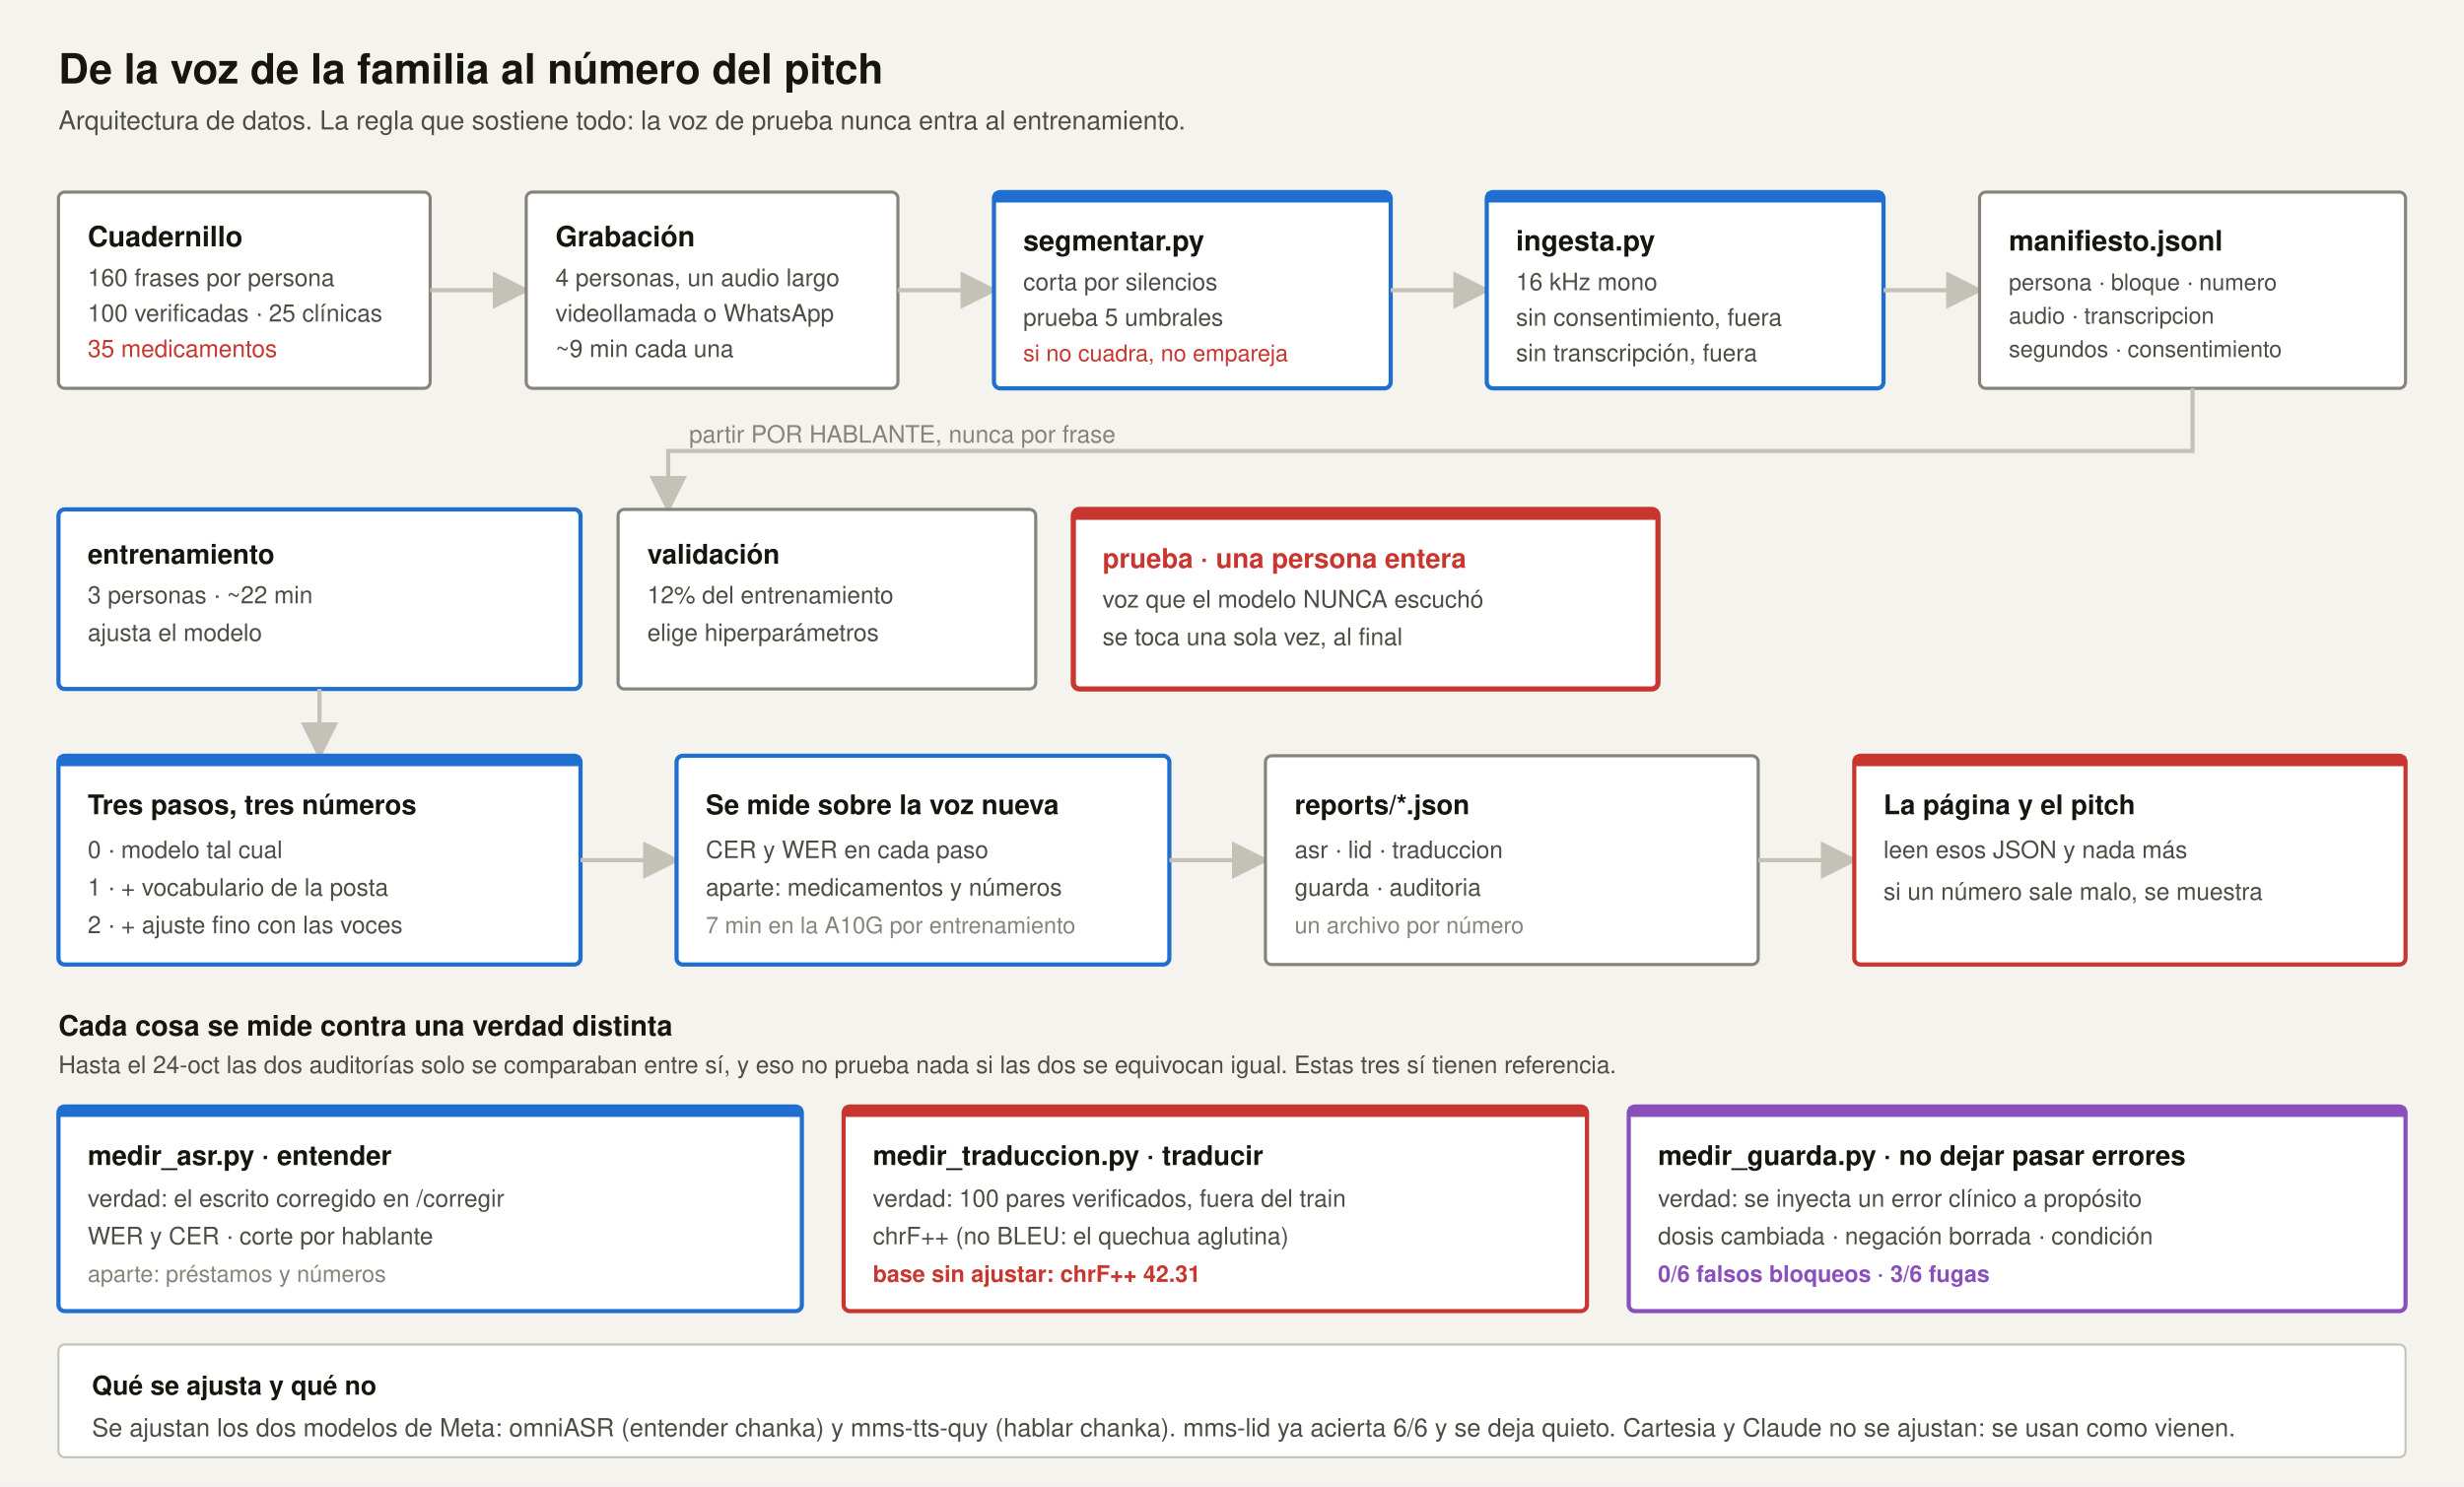
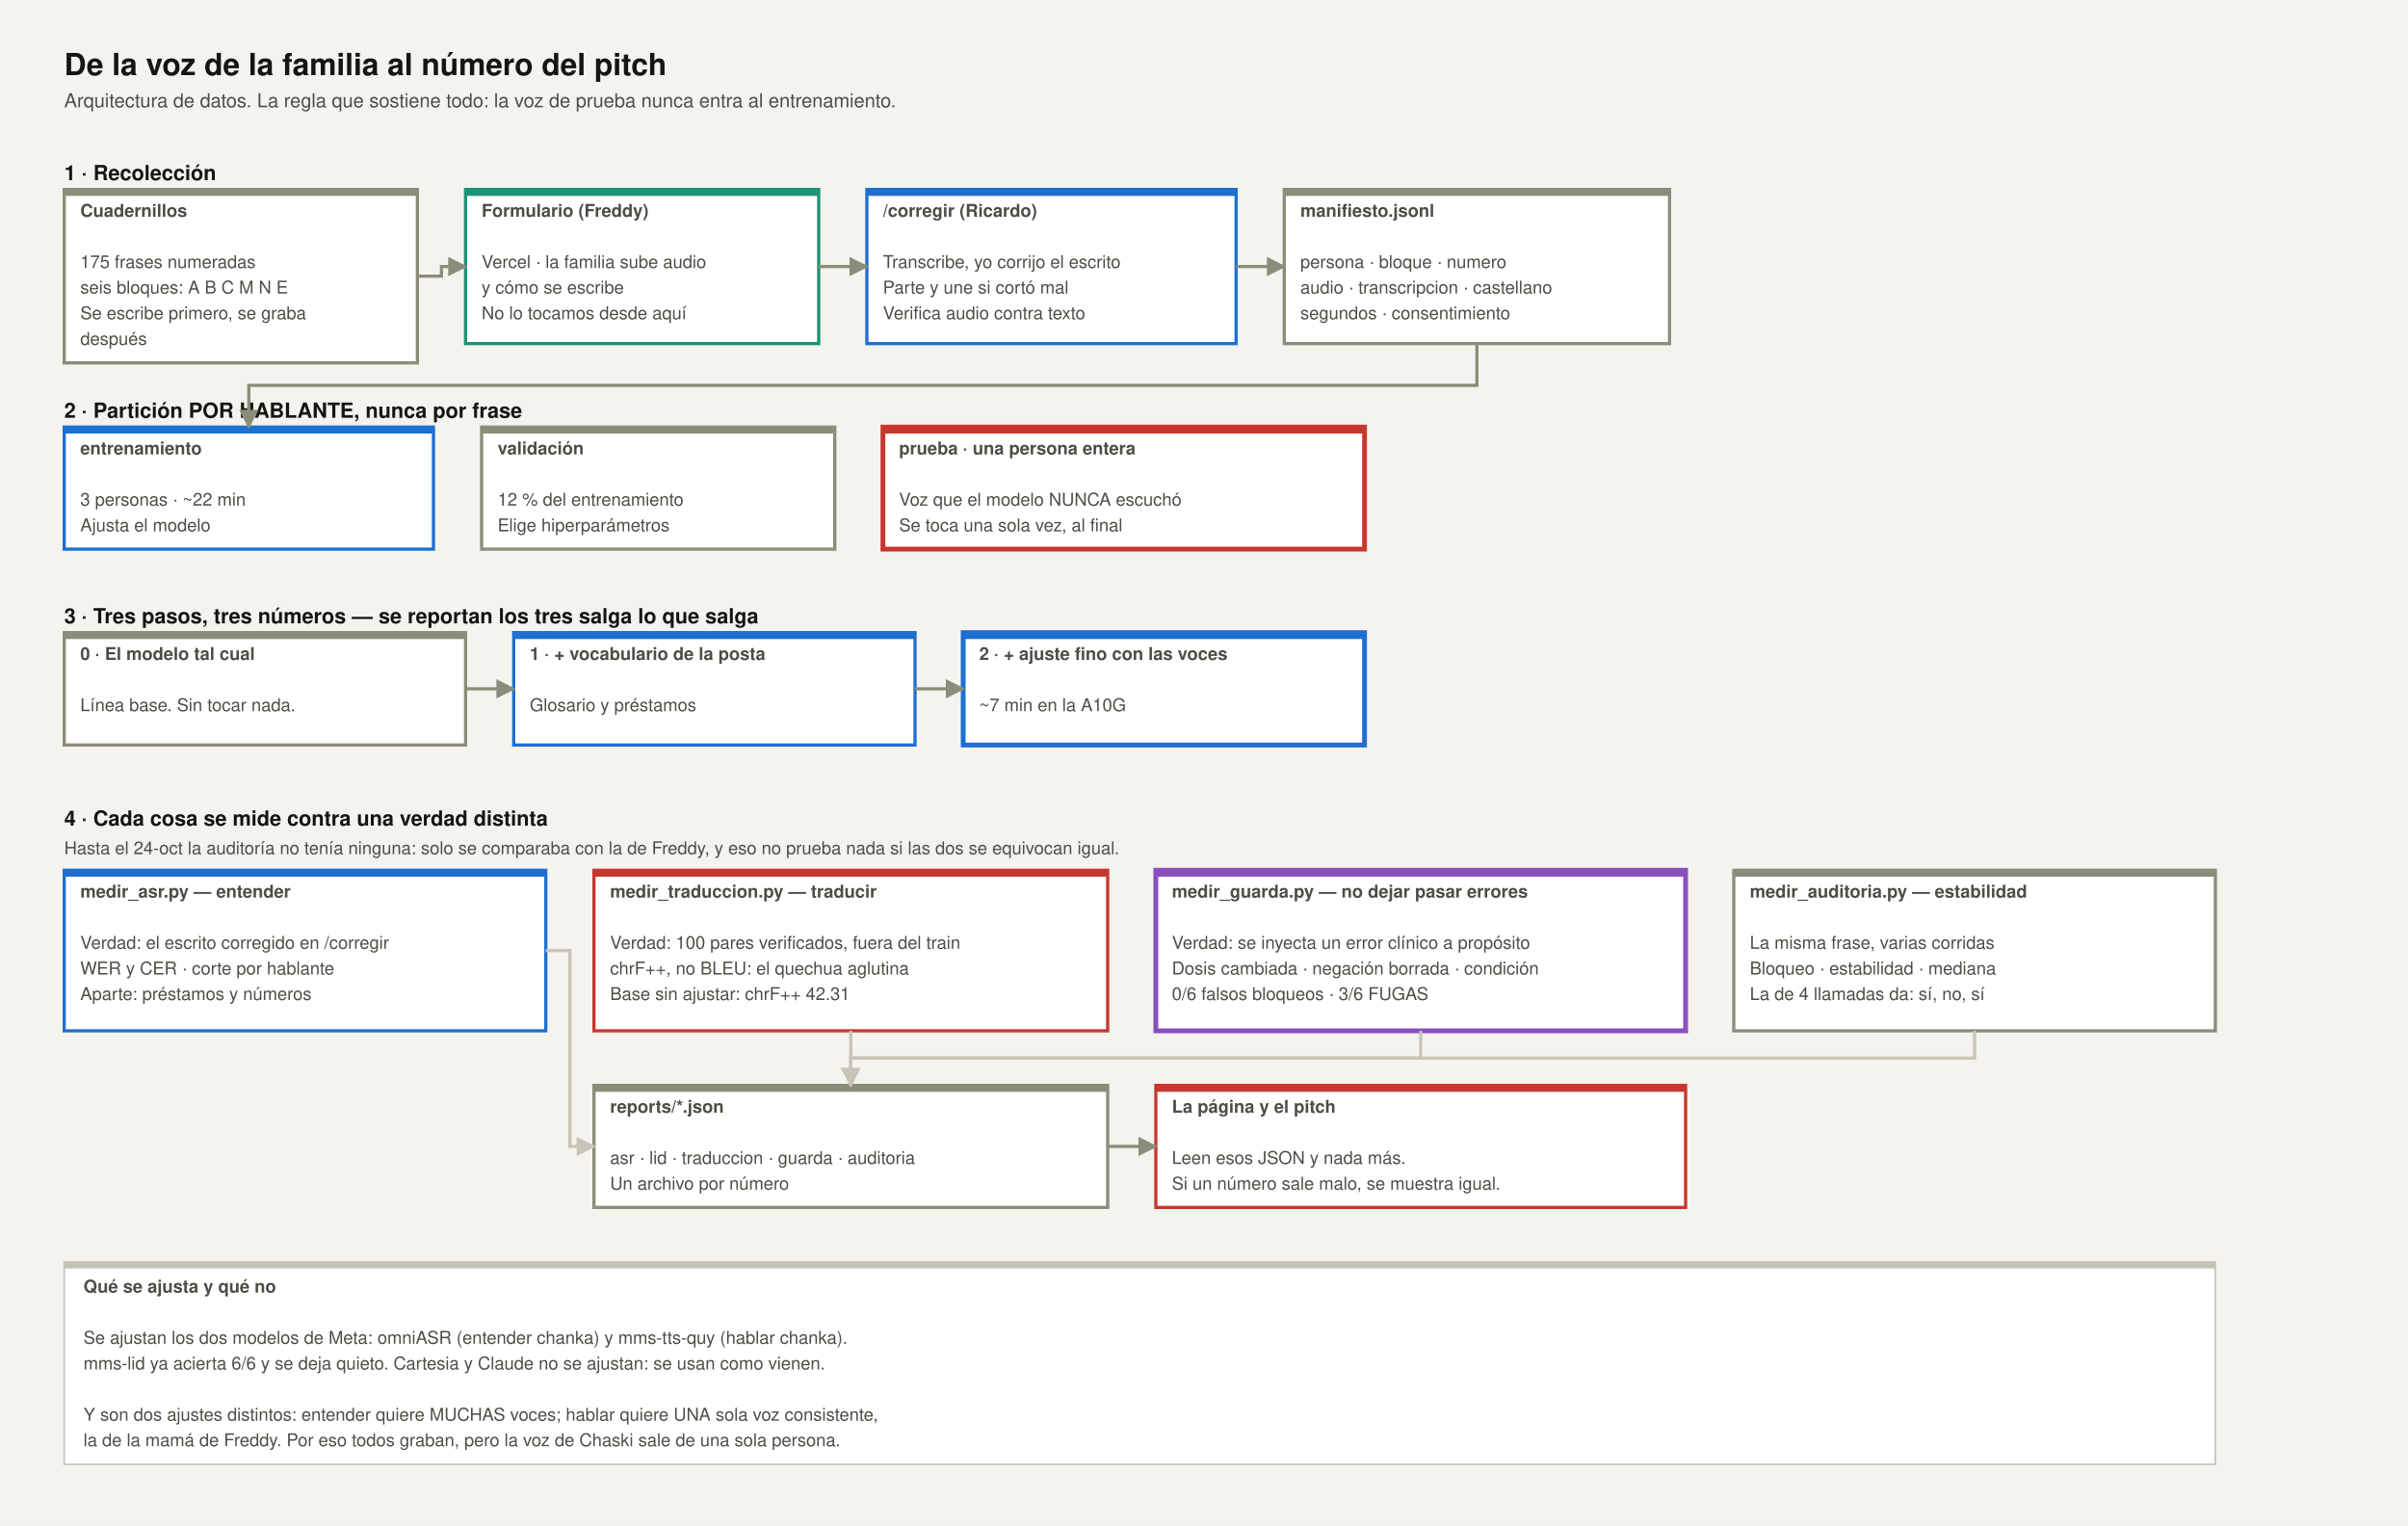
- <svg xmlns="http://www.w3.org/2000/svg" viewBox="0 0 1180 712" width="1180" height="712" font-family="Archivo, Helvetica, Arial, sans-serif">
-   <rect width="1180" height="712" fill="#f4f3ee" />
-   <text x="28" y="40" font-size="20" font-weight="700" fill="#16160f">De la voz de la familia al número del pitch</text>
-   <text x="28" y="62" font-size="12.5" fill="#4e4d45">Arquitectura de datos. La regla que sostiene todo: la voz de prueba nunca entra al entrenamiento.</text>
-   <g>
-     <rect x="28" y="92" width="178" height="94" rx="3" fill="#ffffff" stroke="#86847a" stroke-width="1.5" />
-     <text x="42" y="118" font-size="13.5" font-weight="600" fill="#16160f">Cuadernillo</text>
-     <text x="42" y="137" font-size="11.5" fill="#4e4d45">160 frases por persona</text>
-     <text x="42" y="154" font-size="11.5" fill="#4e4d45">100 verificadas · 25 clínicas</text>
-     <text x="42" y="171" font-size="11.5" fill="#c8372f">35 medicamentos</text>
-   </g>
-   <path d="M206 139 H 252" stroke="#c4c2b6" stroke-width="2" marker-end="url(#f)" />
-   <g>
-     <rect x="252" y="92" width="178" height="94" rx="3" fill="#ffffff" stroke="#86847a" stroke-width="1.5" />
-     <text x="266" y="118" font-size="13.5" font-weight="600" fill="#16160f">Grabación</text>
-     <text x="266" y="137" font-size="11.5" fill="#4e4d45">4 personas, un audio largo</text>
-     <text x="266" y="154" font-size="11.5" fill="#4e4d45">videollamada o WhatsApp</text>
-     <text x="266" y="171" font-size="11.5" fill="#4e4d45">~9 min cada una</text>
-   </g>
-   <path d="M430 139 H 476" stroke="#c4c2b6" stroke-width="2" marker-end="url(#f)" />
-   <g>
-     <rect x="476" y="92" width="190" height="94" rx="3" fill="#ffffff" stroke="#1f6fd0" stroke-width="2" />
-     <rect x="476" y="92" width="190" height="5" fill="#1f6fd0" />
-     <text x="490" y="120" font-size="13.5" font-weight="600" fill="#16160f">segmentar.py</text>
-     <text x="490" y="139" font-size="11.5" fill="#4e4d45">corta por silencios</text>
-     <text x="490" y="156" font-size="11.5" fill="#4e4d45">prueba 5 umbrales</text>
-     <text x="490" y="173" font-size="11" fill="#c8372f">si no cuadra, no empareja</text>
-   </g>
-   <path d="M666 139 H 712" stroke="#c4c2b6" stroke-width="2" marker-end="url(#f)" />
-   <g>
-     <rect x="712" y="92" width="190" height="94" rx="3" fill="#ffffff" stroke="#1f6fd0" stroke-width="2" />
-     <rect x="712" y="92" width="190" height="5" fill="#1f6fd0" />
-     <text x="726" y="120" font-size="13.5" font-weight="600" fill="#16160f">ingesta.py</text>
-     <text x="726" y="139" font-size="11.5" fill="#4e4d45">16 kHz mono</text>
-     <text x="726" y="156" font-size="11.5" fill="#4e4d45">sin consentimiento, fuera</text>
-     <text x="726" y="173" font-size="11.5" fill="#4e4d45">sin transcripción, fuera</text>
-   </g>
-   <path d="M902 139 H 948" stroke="#c4c2b6" stroke-width="2" marker-end="url(#f)" />
-   <g>
-     <rect x="948" y="92" width="204" height="94" rx="3" fill="#ffffff" stroke="#86847a" stroke-width="1.5" />
-     <text x="962" y="120" font-size="13.5" font-weight="600" fill="#16160f">manifiesto.jsonl</text>
-     <text x="962" y="139" font-size="11" fill="#4e4d45">persona · bloque · numero</text>
-     <text x="962" y="155" font-size="11" fill="#4e4d45">audio · transcripcion</text>
-     <text x="962" y="171" font-size="11" fill="#4e4d45">segundos · consentimiento</text>
-   </g>
-   <path d="M1050 186 V 216 H 320 V 244" stroke="#c4c2b6" stroke-width="2" fill="none" marker-end="url(#f)" />
-   <text x="330" y="212" font-size="11.5" fill="#86847a">partir POR HABLANTE, nunca por frase</text>
-   <g>
-     <rect x="28" y="244" width="250" height="86" rx="3" fill="#ffffff" stroke="#1f6fd0" stroke-width="2" />
-     <text x="42" y="270" font-size="13" font-weight="600" fill="#16160f">entrenamiento</text>
-     <text x="42" y="289" font-size="11.5" fill="#4e4d45">3 personas · ~22 min</text>
-     <text x="42" y="307" font-size="11.5" fill="#4e4d45">ajusta el modelo</text>
-   </g>
-   <g>
-     <rect x="296" y="244" width="200" height="86" rx="3" fill="#ffffff" stroke="#86847a" stroke-width="1.5" />
-     <text x="310" y="270" font-size="13" font-weight="600" fill="#16160f">validación</text>
-     <text x="310" y="289" font-size="11.5" fill="#4e4d45">12% del entrenamiento</text>
-     <text x="310" y="307" font-size="11.5" fill="#4e4d45">elige hiperparámetros</text>
-   </g>
-   <g>
-     <rect x="514" y="244" width="280" height="86" rx="3" fill="#ffffff" stroke="#c8372f" stroke-width="2.5" />
-     <rect x="514" y="244" width="280" height="5" fill="#c8372f" />
-     <text x="528" y="272" font-size="13" font-weight="700" fill="#c8372f">prueba · una persona entera</text>
-     <text x="528" y="291" font-size="11.5" fill="#4e4d45">voz que el modelo NUNCA escuchó</text>
-     <text x="528" y="309" font-size="11.5" fill="#4e4d45">se toca una sola vez, al final</text>
-   </g>
-   <path d="M153 330 V 362" stroke="#c4c2b6" stroke-width="2" marker-end="url(#f)" />
-   <g>
-     <rect x="28" y="362" width="250" height="100" rx="3" fill="#ffffff" stroke="#1f6fd0" stroke-width="2" />
-     <rect x="28" y="362" width="250" height="5" fill="#1f6fd0" />
-     <text x="42" y="390" font-size="13" font-weight="600" fill="#16160f">Tres pasos, tres números</text>
-     <text x="42" y="411" font-size="11.5" fill="#4e4d45">0 · modelo tal cual</text>
-     <text x="42" y="429" font-size="11.5" fill="#4e4d45">1 · + vocabulario de la posta</text>
-     <text x="42" y="447" font-size="11.5" fill="#4e4d45">2 · + ajuste fino con las voces</text>
-   </g>
-   <path d="M278 412 H 324" stroke="#c4c2b6" stroke-width="2" marker-end="url(#f)" />
-   <g>
-     <rect x="324" y="362" width="236" height="100" rx="3" fill="#ffffff" stroke="#1f6fd0" stroke-width="2" />
-     <text x="338" y="390" font-size="13" font-weight="600" fill="#16160f">Se mide sobre la voz nueva</text>
-     <text x="338" y="411" font-size="11.5" fill="#4e4d45">CER y WER en cada paso</text>
-     <text x="338" y="429" font-size="11.5" fill="#4e4d45">aparte: medicamentos y números</text>
-     <text x="338" y="447" font-size="11" fill="#86847a">7 min en la A10G por entrenamiento</text>
-   </g>
-   <path d="M560 412 H 606" stroke="#c4c2b6" stroke-width="2" marker-end="url(#f)" />
-   <g>
-     <rect x="606" y="362" width="236" height="100" rx="3" fill="#ffffff" stroke="#86847a" stroke-width="1.5" />
-     <text x="620" y="390" font-size="13" font-weight="600" fill="#16160f">reports/*.json</text>
-     <text x="620" y="411" font-size="11.5" fill="#4e4d45">asr · lid · traduccion</text>
-     <text x="620" y="429" font-size="11.5" fill="#4e4d45">guarda · auditoria</text>
-     <text x="620" y="447" font-size="11" fill="#86847a">un archivo por número</text>
-   </g>
-   <path d="M842 412 H 888" stroke="#c4c2b6" stroke-width="2" marker-end="url(#f)" />
-   <g>
-     <rect x="888" y="362" width="264" height="100" rx="3" fill="#ffffff" stroke="#c8372f" stroke-width="2" />
-     <rect x="888" y="362" width="264" height="5" fill="#c8372f" />
-     <text x="902" y="390" font-size="13" font-weight="600" fill="#16160f">La página y el pitch</text>
-     <text x="902" y="411" font-size="11.5" fill="#4e4d45">leen esos JSON y nada más</text>
-     <text x="902" y="431" font-size="11.5" fill="#4e4d45">si un número sale malo, se muestra</text>
-   </g>
-   <text x="28" y="496" font-size="13.5" font-weight="700" fill="#16160f">Cada cosa se mide contra una verdad distinta</text>
-   <text x="28" y="514" font-size="11.5" fill="#4e4d45">Hasta el 24-oct las dos auditorías solo se comparaban entre sí, y eso no prueba nada si las dos se equivocan igual. Estas tres sí tienen referencia.</text>
-   <g>
-     <rect x="28" y="530" width="356" height="98" rx="3" fill="#ffffff" stroke="#1f6fd0" stroke-width="2" />
-     <rect x="28" y="530" width="356" height="5" fill="#1f6fd0" />
-     <text x="42" y="558" font-size="13" font-weight="600" fill="#16160f">medir_asr.py · entender</text>
-     <text x="42" y="578" font-size="11.5" fill="#4e4d45">verdad: el escrito corregido en /corregir</text>
-     <text x="42" y="596" font-size="11.5" fill="#4e4d45">WER y CER · corte por hablante</text>
-     <text x="42" y="614" font-size="11" fill="#86847a">aparte: préstamos y números</text>
-   </g>
-   <g>
-     <rect x="404" y="530" width="356" height="98" rx="3" fill="#ffffff" stroke="#c8372f" stroke-width="2" />
-     <rect x="404" y="530" width="356" height="5" fill="#c8372f" />
-     <text x="418" y="558" font-size="13" font-weight="600" fill="#16160f">medir_traduccion.py · traducir</text>
-     <text x="418" y="578" font-size="11.5" fill="#4e4d45">verdad: 100 pares verificados, fuera del train</text>
-     <text x="418" y="596" font-size="11.5" fill="#4e4d45">chrF++ (no BLEU: el quechua aglutina)</text>
-     <text x="418" y="614" font-size="11" font-weight="700" fill="#c8372f">base sin ajustar: chrF++ 42.31</text>
-   </g>
-   <g>
-     <rect x="780" y="530" width="372" height="98" rx="3" fill="#ffffff" stroke="#8a4fbd" stroke-width="2" />
-     <rect x="780" y="530" width="372" height="5" fill="#8a4fbd" />
-     <text x="794" y="558" font-size="13" font-weight="600" fill="#16160f">medir_guarda.py · no dejar pasar errores</text>
-     <text x="794" y="578" font-size="11.5" fill="#4e4d45">verdad: se inyecta un error clínico a propósito</text>
-     <text x="794" y="596" font-size="11.5" fill="#4e4d45">dosis cambiada · negación borrada · condición</text>
-     <text x="794" y="614" font-size="11" font-weight="700" fill="#8a4fbd">0/6 falsos bloqueos · 3/6 fugas</text>
-   </g>
-   <rect x="28" y="644" width="1124" height="54" rx="3" fill="#ffffff" stroke="#c4c2b6" />
-   <text x="44" y="668" font-size="12.5" font-weight="700" fill="#16160f">Qué se ajusta y qué no</text>
-   <text x="44" y="688" font-size="12" fill="#4e4d45">Se ajustan los dos modelos de Meta: omniASR (entender chanka) y mms-tts-quy (hablar chanka). mms-lid ya acierta 6/6 y se deja quieto. Cartesia y Claude no se ajustan: se usan como vienen.</text>
+ <svg xmlns="http://www.w3.org/2000/svg" viewBox="0 0 1500 950" width="1500" height="950" font-family="Archivo, Helvetica, Arial, sans-serif">
  <defs>
-     <marker id="f" markerWidth="9" markerHeight="9" refX="8" refY="4.5" orient="auto">
-       <path d="M0 0 L9 4.5 L0 9 z" fill="#c4c2b6" />
+     <marker id="m8C8C7A" viewBox="0 0 10 10" refX="9" refY="5" markerWidth="6" markerHeight="6" orient="auto">
+       <path d="M0 0 L10 5 L0 10 z" fill="#8C8C7A" />
+     </marker>
+     <marker id="mC8C5B8" viewBox="0 0 10 10" refX="9" refY="5" markerWidth="6" markerHeight="6" orient="auto">
+       <path d="M0 0 L10 5 L0 10 z" fill="#C8C5B8" />
    </marker>
  </defs>
+   <rect width="1500" height="950" fill="#F4F3EE" />
+   <text x="40" y="46.8" font-size="19.0" fill="#16160F" font-weight="700">De la voz de la familia al número del pitch</text>
+   <text x="40" y="66.8" font-size="12.0" fill="#4E4D45">Arquitectura de datos. La regla que sostiene todo: la voz de prueba nunca entra al entrenamiento.</text>
+   <text x="40" y="112.2" font-size="13.0" fill="#16160F" font-weight="700">1 · Recolección</text>
+   <rect x="40" y="118" width="220" height="108" fill="#FFFFFF" stroke="#8C8C7A" stroke-width="2" />
+   <rect x="40" y="118" width="220" height="4" fill="#8C8C7A" />
+   <text x="50" y="135.0" font-size="11.0" fill="#4E4D45" font-weight="700">Cuadernillos</text>
+   <text x="50" y="166.9" font-size="11.0" fill="#4E4D45">175 frases numeradas</text>
+   <text x="50" y="182.8" font-size="11.0" fill="#4E4D45">seis bloques: A B C M N E</text>
+   <text x="50" y="198.8" font-size="11.0" fill="#4E4D45">Se escribe primero, se graba</text>
+   <text x="50" y="214.8" font-size="11.0" fill="#4E4D45">después</text>
+   <rect x="290" y="118" width="220" height="96" fill="#FFFFFF" stroke="#1B9476" stroke-width="2" />
+   <rect x="290" y="118" width="220" height="4" fill="#1B9476" />
+   <text x="300" y="135.0" font-size="11.0" fill="#4E4D45" font-weight="700">Formulario (Freddy)</text>
+   <text x="300" y="166.9" font-size="11.0" fill="#4E4D45">Vercel · la familia sube audio</text>
+   <text x="300" y="182.8" font-size="11.0" fill="#4E4D45">y cómo se escribe</text>
+   <text x="300" y="198.8" font-size="11.0" fill="#4E4D45">No lo tocamos desde aquí</text>
+   <rect x="540" y="118" width="230" height="96" fill="#FFFFFF" stroke="#1F6FD0" stroke-width="2" />
+   <rect x="540" y="118" width="230" height="4" fill="#1F6FD0" />
+   <text x="550" y="135.0" font-size="11.0" fill="#4E4D45" font-weight="700">/corregir (Ricardo)</text>
+   <text x="550" y="166.9" font-size="11.0" fill="#4E4D45">Transcribe, yo corrijo el escrito</text>
+   <text x="550" y="182.8" font-size="11.0" fill="#4E4D45">Parte y une si cortó mal</text>
+   <text x="550" y="198.8" font-size="11.0" fill="#4E4D45">Verifica audio contra texto</text>
+   <rect x="800" y="118" width="240" height="96" fill="#FFFFFF" stroke="#8C8C7A" stroke-width="2" />
+   <rect x="800" y="118" width="240" height="4" fill="#8C8C7A" />
+   <text x="810" y="135.0" font-size="11.0" fill="#4E4D45" font-weight="700">manifiesto.jsonl</text>
+   <text x="810" y="166.9" font-size="11.0" fill="#4E4D45">persona · bloque · numero</text>
+   <text x="810" y="182.8" font-size="11.0" fill="#4E4D45">audio · transcripcion · castellano</text>
+   <text x="810" y="198.8" font-size="11.0" fill="#4E4D45">segundos · consentimiento</text>
+   <text x="40" y="260.2" font-size="13.0" fill="#16160F" font-weight="700">2 · Partición POR HABLANTE, nunca por frase</text>
+   <rect x="40" y="266" width="230" height="76" fill="#FFFFFF" stroke="#1F6FD0" stroke-width="2" />
+   <rect x="40" y="266" width="230" height="4" fill="#1F6FD0" />
+   <text x="50" y="283.0" font-size="11.0" fill="#4E4D45" font-weight="700">entrenamiento</text>
+   <text x="50" y="314.9" font-size="11.0" fill="#4E4D45">3 personas · ~22 min</text>
+   <text x="50" y="330.9" font-size="11.0" fill="#4E4D45">Ajusta el modelo</text>
+   <rect x="300" y="266" width="220" height="76" fill="#FFFFFF" stroke="#8C8C7A" stroke-width="2" />
+   <rect x="300" y="266" width="220" height="4" fill="#8C8C7A" />
+   <text x="310" y="283.0" font-size="11.0" fill="#4E4D45" font-weight="700">validación</text>
+   <text x="310" y="314.9" font-size="11.0" fill="#4E4D45">12 % del entrenamiento</text>
+   <text x="310" y="330.9" font-size="11.0" fill="#4E4D45">Elige hiperparámetros</text>
+   <rect x="550" y="266" width="300" height="76" fill="#FFFFFF" stroke="#C8372F" stroke-width="3" />
+   <rect x="550" y="266" width="300" height="4" fill="#C8372F" />
+   <text x="560" y="283.0" font-size="11.0" fill="#4E4D45" font-weight="700">prueba · una persona entera</text>
+   <text x="560" y="314.9" font-size="11.0" fill="#4E4D45">Voz que el modelo NUNCA escuchó</text>
+   <text x="560" y="330.9" font-size="11.0" fill="#4E4D45">Se toca una sola vez, al final</text>
+   <text x="40" y="388.2" font-size="13.0" fill="#16160F" font-weight="700">3 · Tres pasos, tres números — se reportan los tres salga lo que salga</text>
+   <rect x="40" y="394" width="250" height="70" fill="#FFFFFF" stroke="#8C8C7A" stroke-width="2" />
+   <rect x="40" y="394" width="250" height="4" fill="#8C8C7A" />
+   <text x="50" y="411.0" font-size="11.0" fill="#4E4D45" font-weight="700">0 · El modelo tal cual</text>
+   <text x="50" y="442.9" font-size="11.0" fill="#4E4D45">Línea base. Sin tocar nada.</text>
+   <rect x="320" y="394" width="250" height="70" fill="#FFFFFF" stroke="#1F6FD0" stroke-width="2" />
+   <rect x="320" y="394" width="250" height="4" fill="#1F6FD0" />
+   <text x="330" y="411.0" font-size="11.0" fill="#4E4D45" font-weight="700">1 · + vocabulario de la posta</text>
+   <text x="330" y="442.9" font-size="11.0" fill="#4E4D45">Glosario y préstamos</text>
+   <rect x="600" y="394" width="250" height="70" fill="#FFFFFF" stroke="#1F6FD0" stroke-width="3" />
+   <rect x="600" y="394" width="250" height="4" fill="#1F6FD0" />
+   <text x="610" y="411.0" font-size="11.0" fill="#4E4D45" font-weight="700">2 · + ajuste fino con las voces</text>
+   <text x="610" y="442.9" font-size="11.0" fill="#4E4D45">~7 min en la A10G</text>
+   <text x="40" y="514.2" font-size="13.0" fill="#16160F" font-weight="700">4 · Cada cosa se mide contra una verdad distinta</text>
+   <text x="40" y="532.0" font-size="11.0" fill="#4E4D45">Hasta el 24-oct la auditoría no tenía ninguna: solo se comparaba con la de Freddy, y eso no prueba nada si las dos se equivocan igual.</text>
+   <rect x="40" y="542" width="300" height="100" fill="#FFFFFF" stroke="#1F6FD0" stroke-width="2" />
+   <rect x="40" y="542" width="300" height="4" fill="#1F6FD0" />
+   <text x="50" y="559.0" font-size="11.0" fill="#4E4D45" font-weight="700">medir_asr.py — entender</text>
+   <text x="50" y="590.9" font-size="11.0" fill="#4E4D45">Verdad: el escrito corregido en /corregir</text>
+   <text x="50" y="606.9" font-size="11.0" fill="#4E4D45">WER y CER · corte por hablante</text>
+   <text x="50" y="622.8" font-size="11.0" fill="#4E4D45">Aparte: préstamos y números</text>
+   <rect x="370" y="542" width="320" height="100" fill="#FFFFFF" stroke="#C8372F" stroke-width="2" />
+   <rect x="370" y="542" width="320" height="4" fill="#C8372F" />
+   <text x="380" y="559.0" font-size="11.0" fill="#4E4D45" font-weight="700">medir_traduccion.py — traducir</text>
+   <text x="380" y="590.9" font-size="11.0" fill="#4E4D45">Verdad: 100 pares verificados, fuera del train</text>
+   <text x="380" y="606.9" font-size="11.0" fill="#4E4D45">chrF++, no BLEU: el quechua aglutina</text>
+   <text x="380" y="622.8" font-size="11.0" fill="#4E4D45">Base sin ajustar: chrF++ 42.31</text>
+   <rect x="720" y="542" width="330" height="100" fill="#FFFFFF" stroke="#8A4FBD" stroke-width="3" />
+   <rect x="720" y="542" width="330" height="4" fill="#8A4FBD" />
+   <text x="730" y="559.0" font-size="11.0" fill="#4E4D45" font-weight="700">medir_guarda.py — no dejar pasar errores</text>
+   <text x="730" y="590.9" font-size="11.0" fill="#4E4D45">Verdad: se inyecta un error clínico a propósito</text>
+   <text x="730" y="606.9" font-size="11.0" fill="#4E4D45">Dosis cambiada · negación borrada · condición</text>
+   <text x="730" y="622.8" font-size="11.0" fill="#4E4D45">0/6 falsos bloqueos · 3/6 FUGAS</text>
+   <rect x="1080" y="542" width="300" height="100" fill="#FFFFFF" stroke="#8C8C7A" stroke-width="2" />
+   <rect x="1080" y="542" width="300" height="4" fill="#8C8C7A" />
+   <text x="1090" y="559.0" font-size="11.0" fill="#4E4D45" font-weight="700">medir_auditoria.py — estabilidad</text>
+   <text x="1090" y="590.9" font-size="11.0" fill="#4E4D45">La misma frase, varias corridas</text>
+   <text x="1090" y="606.9" font-size="11.0" fill="#4E4D45">Bloqueo · estabilidad · mediana</text>
+   <text x="1090" y="622.8" font-size="11.0" fill="#4E4D45">La de 4 llamadas da: sí, no, sí</text>
+   <rect x="370" y="676" width="320" height="76" fill="#FFFFFF" stroke="#8C8C7A" stroke-width="2" />
+   <rect x="370" y="676" width="320" height="4" fill="#8C8C7A" />
+   <text x="380" y="693.0" font-size="11.0" fill="#4E4D45" font-weight="700">reports/*.json</text>
+   <text x="380" y="724.9" font-size="11.0" fill="#4E4D45">asr · lid · traduccion · guarda · auditoria</text>
+   <text x="380" y="740.9" font-size="11.0" fill="#4E4D45">Un archivo por número</text>
+   <rect x="720" y="676" width="330" height="76" fill="#FFFFFF" stroke="#C8372F" stroke-width="2" />
+   <rect x="720" y="676" width="330" height="4" fill="#C8372F" />
+   <text x="730" y="693.0" font-size="11.0" fill="#4E4D45" font-weight="700">La página y el pitch</text>
+   <text x="730" y="724.9" font-size="11.0" fill="#4E4D45">Leen esos JSON y nada más.</text>
+   <text x="730" y="740.9" font-size="11.0" fill="#4E4D45">Si un número sale malo, se muestra igual.</text>
+   <rect x="40" y="786" width="1340" height="126" fill="#FFFFFF" stroke="#C4C2B6" stroke-width="1" />
+   <rect x="40" y="786" width="1340" height="4" fill="#C4C2B6" />
+   <text x="52" y="805.0" font-size="11.0" fill="#4E4D45" font-weight="700">Qué se ajusta y qué no</text>
+   <text x="52" y="836.9" font-size="11.0" fill="#4E4D45">Se ajustan los dos modelos de Meta: omniASR (entender chanka) y mms-tts-quy (hablar chanka).</text>
+   <text x="52" y="852.9" font-size="11.0" fill="#4E4D45">mms-lid ya acierta 6/6 y se deja quieto. Cartesia y Claude no se ajustan: se usan como vienen.</text>
+   <text x="52" y="884.8" font-size="11.0" fill="#4E4D45">Y son dos ajustes distintos: entender quiere MUCHAS voces; hablar quiere UNA sola voz consistente,</text>
+   <text x="52" y="900.7" font-size="11.0" fill="#4E4D45">la de la mamá de Freddy. Por eso todos graban, pero la voz de Chaski sale de una sola persona.</text>
+   <path d="M260 172 L275 172 L275 166 L290 166" fill="none" stroke="#8C8C7A" stroke-width="2" marker-end="url(#m8C8C7A)" />
+   <path d="M510 166 L525 166 L525 166 L540 166" fill="none" stroke="#8C8C7A" stroke-width="2" marker-end="url(#m8C8C7A)" />
+   <path d="M770 166 L785 166 L785 166 L800 166" fill="none" stroke="#8C8C7A" stroke-width="2" marker-end="url(#m8C8C7A)" />
+   <path d="M920 214 L920 240 L155 240 L155 266" fill="none" stroke="#8C8C7A" stroke-width="2" marker-end="url(#m8C8C7A)" />
+   <path d="M290 429 L305 429 L305 429 L320 429" fill="none" stroke="#8C8C7A" stroke-width="2" marker-end="url(#m8C8C7A)" />
+   <path d="M570 429 L585 429 L585 429 L600 429" fill="none" stroke="#8C8C7A" stroke-width="2" marker-end="url(#m8C8C7A)" />
+   <path d="M340 592 L355 592 L355 714 L370 714" fill="none" stroke="#C8C5B8" stroke-width="2" marker-end="url(#mC8C5B8)" />
+   <path d="M530 642 L530 659 L530 659 L530 676" fill="none" stroke="#C8C5B8" stroke-width="2" marker-end="url(#mC8C5B8)" />
+   <path d="M885 642 L885 659 L530 659 L530 676" fill="none" stroke="#C8C5B8" stroke-width="2" marker-end="url(#mC8C5B8)" />
+   <path d="M1230 642 L1230 659 L530 659 L530 676" fill="none" stroke="#C8C5B8" stroke-width="2" marker-end="url(#mC8C5B8)" />
+   <path d="M690 714 L705 714 L705 714 L720 714" fill="none" stroke="#8C8C7A" stroke-width="2" marker-end="url(#m8C8C7A)" />
</svg>
